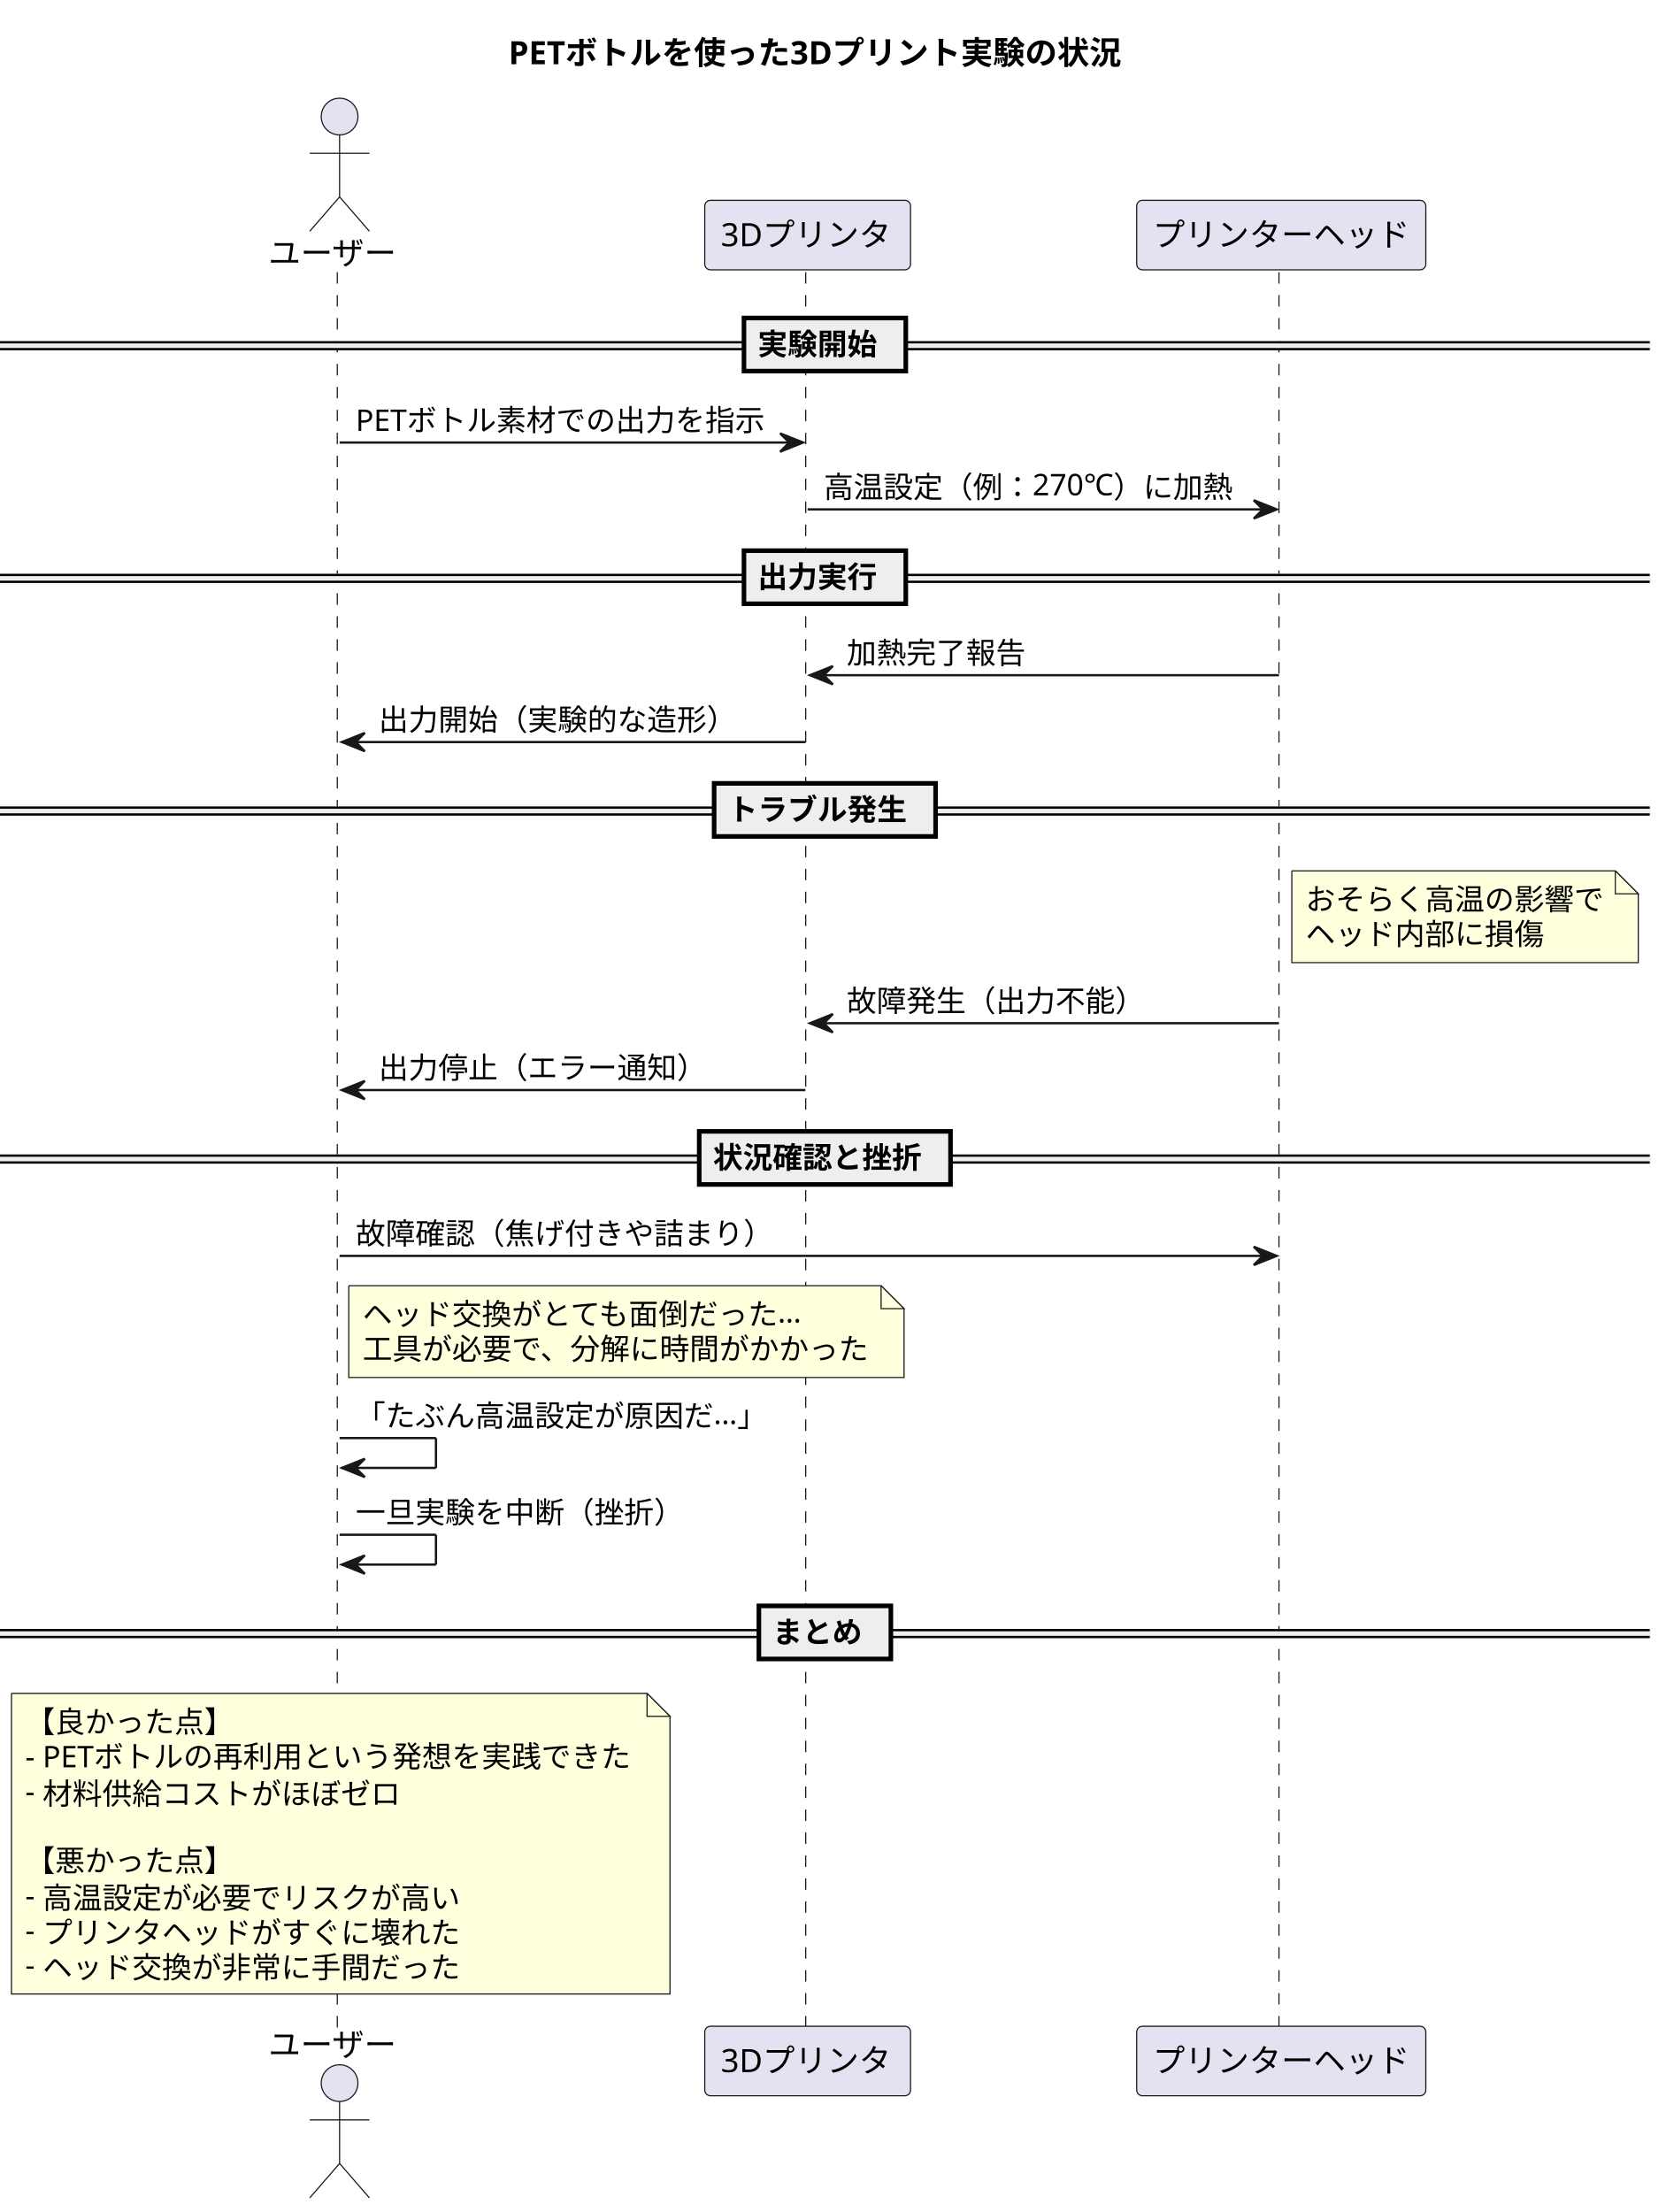
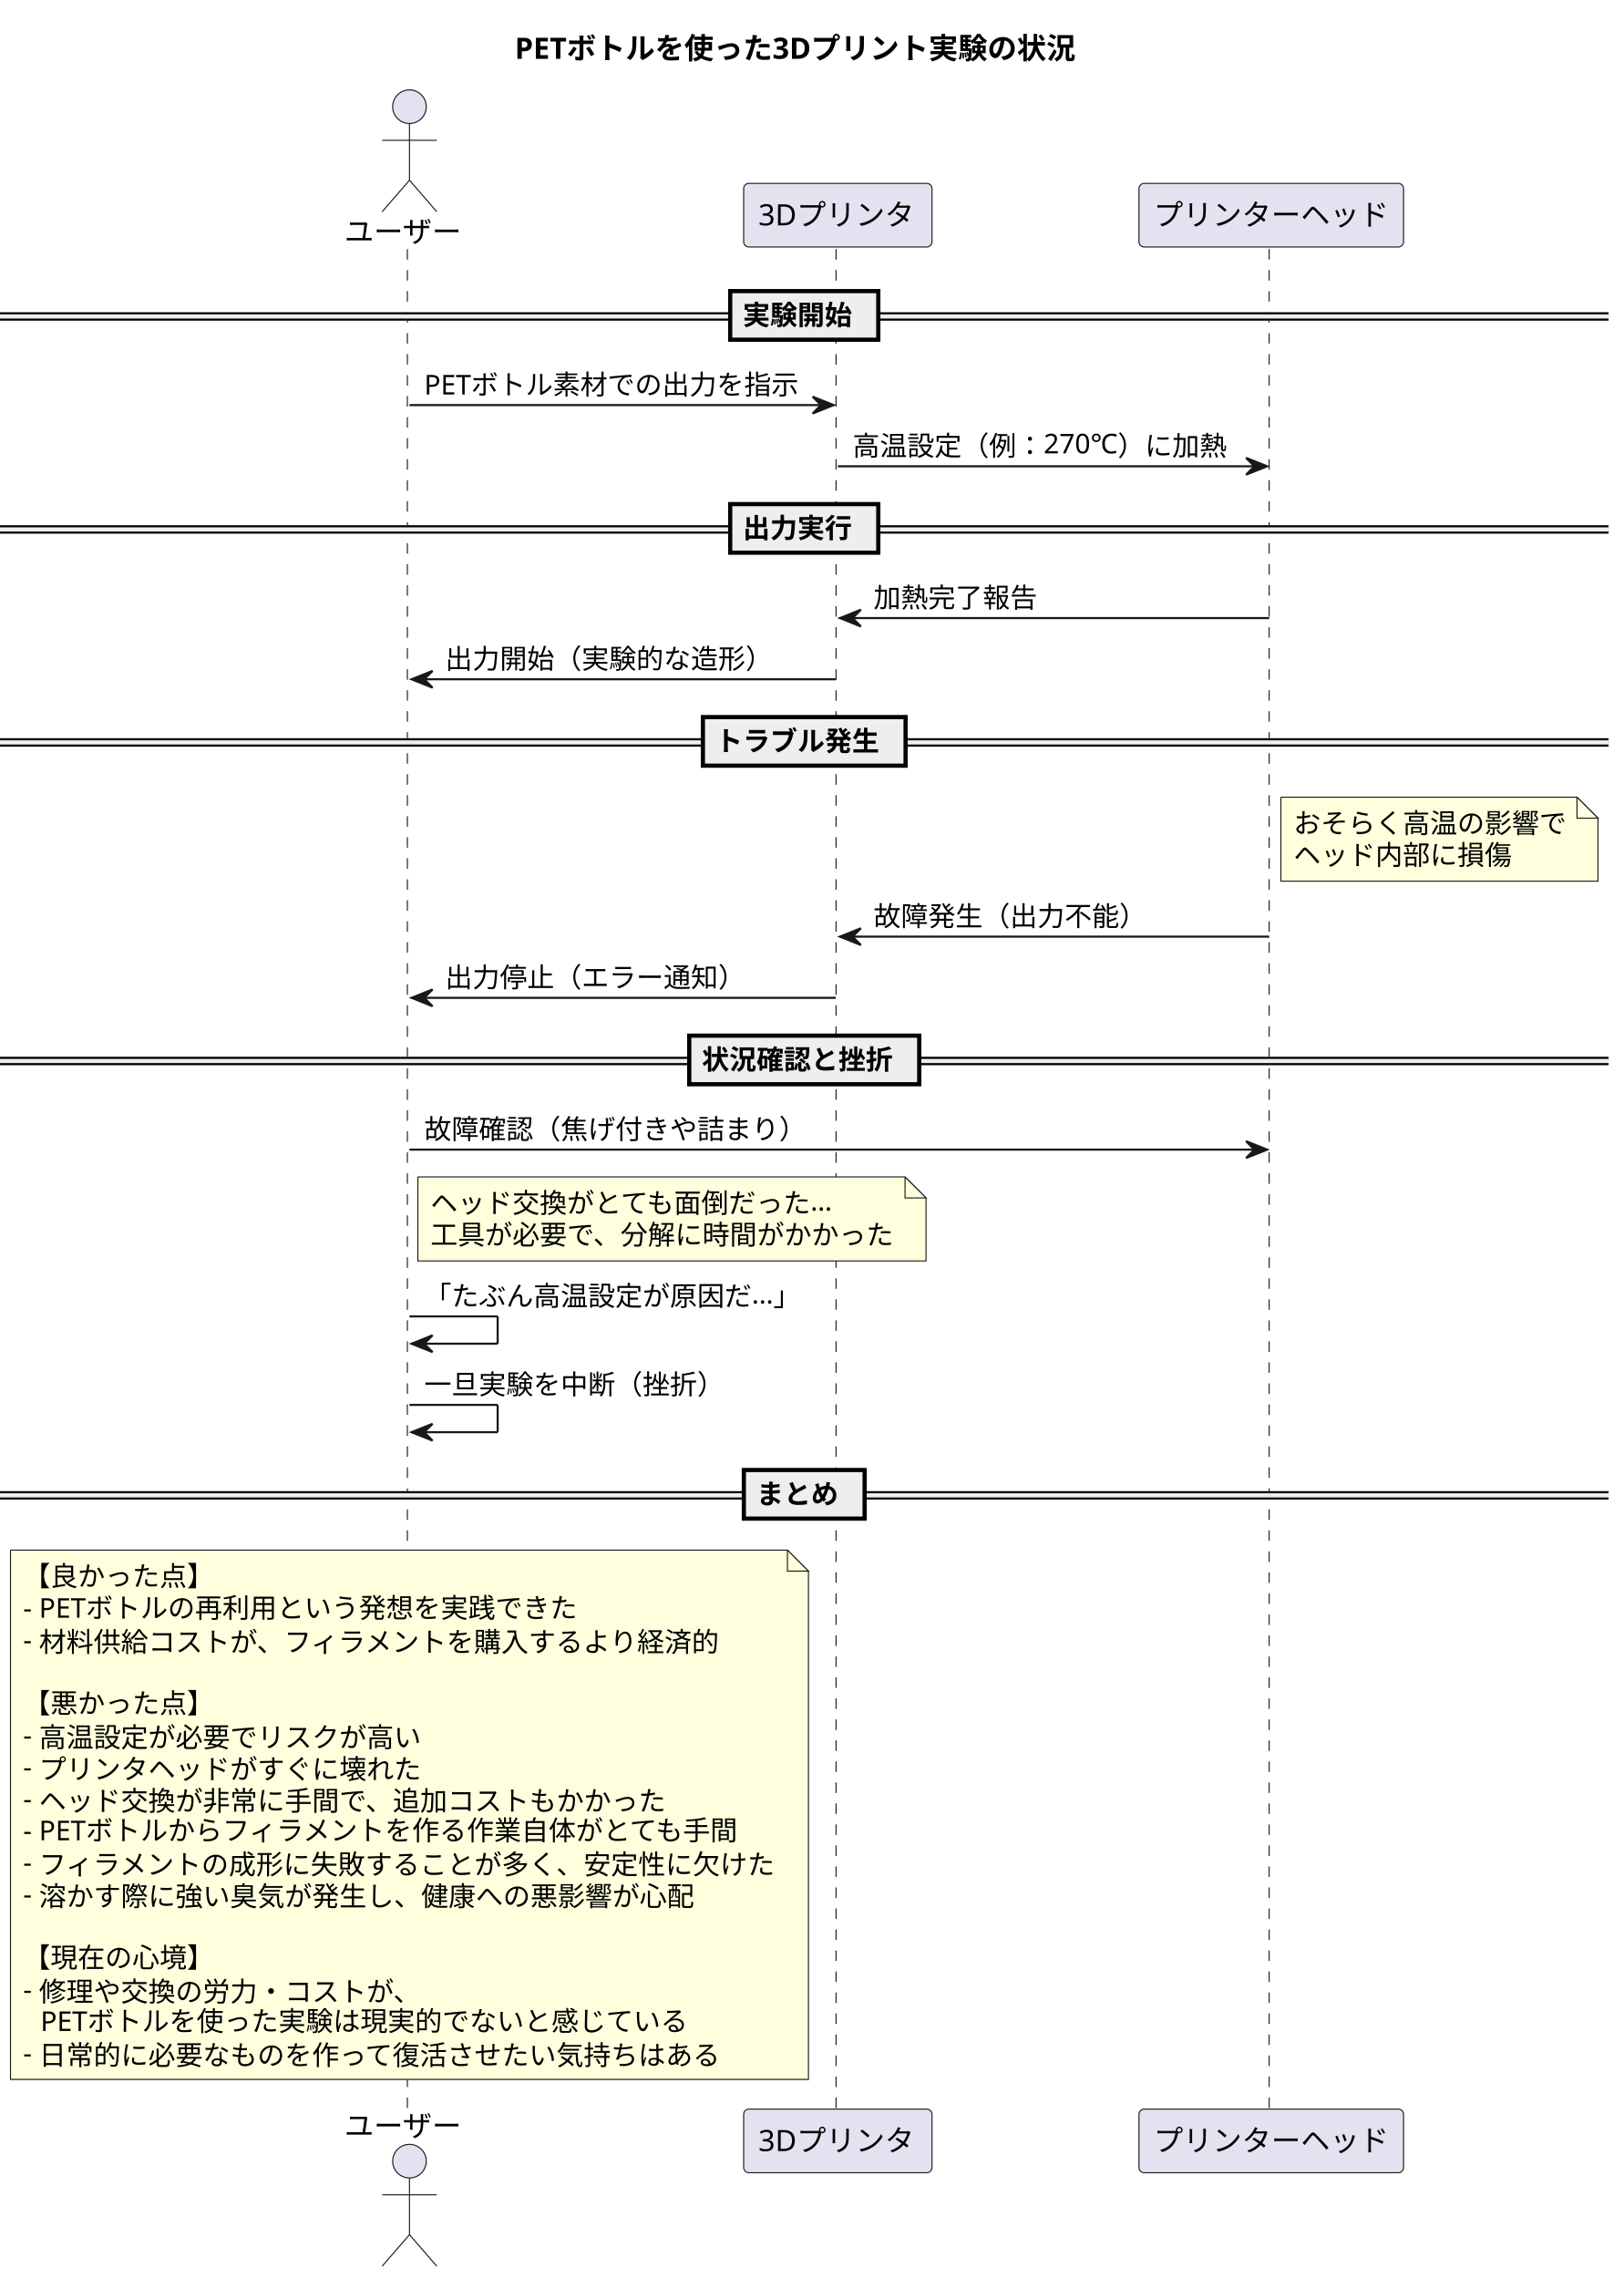
- <svg xmlns="http://www.w3.org/2000/svg" contentStyleType="text/css" data-diagram-type="SEQUENCE" height="964px" preserveAspectRatio="none" style="width:726px;height:964px;background:#FFFFFF;" version="1.1" viewBox="0 0 726 964" width="726px" zoomAndPan="magnify">
+ <svg xmlns="http://www.w3.org/2000/svg" contentStyleType="text/css" data-diagram-type="SEQUENCE" height="1085px" preserveAspectRatio="none" style="width:773px;height:1085px;background:#FFFFFF;" version="1.1" viewBox="0 0 773 1085" width="773px" zoomAndPan="magnify">
  <defs />
  <g>
-     <text fill="#000000" font-family="sans-serif" font-size="14" font-weight="bold" lengthAdjust="spacing" textLength="274.735" x="221.632" y="27.995">PETボトルを使った3Dプリント実験の状況</text>
+     <text fill="#000000" font-family="sans-serif" font-size="14" font-weight="bold" lengthAdjust="spacing" textLength="274.735" x="245.132" y="27.995">PETボトルを使った3Dプリント実験の状況</text>
    <g>
-       <rect fill="#000000" fill-opacity="0" height="765.453" width="8" x="144" y="118.594" />
-       <line style="stroke:#181818;stroke-width:0.5;stroke-dasharray:5.0,5.0;" x1="147" x2="147" y1="118.594" y2="884.047" />
+       <rect fill="#000000" fill-opacity="0" height="886.516" width="8" x="191" y="118.594" />
+       <line style="stroke:#181818;stroke-width:0.5;stroke-dasharray:5.0,5.0;" x1="194" x2="194" y1="118.594" y2="1005.109" />
    </g>
    <g>
-       <rect fill="#000000" fill-opacity="0" height="765.453" width="8" x="347.994" y="118.594" />
-       <line style="stroke:#181818;stroke-width:0.5;stroke-dasharray:5.0,5.0;" x1="351.151" x2="351.151" y1="118.594" y2="884.047" />
+       <rect fill="#000000" fill-opacity="0" height="886.516" width="8" x="394.994" y="118.594" />
+       <line style="stroke:#181818;stroke-width:0.5;stroke-dasharray:5.0,5.0;" x1="398.151" x2="398.151" y1="118.594" y2="1005.109" />
    </g>
    <g>
-       <rect fill="#000000" fill-opacity="0" height="765.453" width="8" x="554.407" y="118.594" />
-       <line style="stroke:#181818;stroke-width:0.5;stroke-dasharray:5.0,5.0;" x1="557.407" x2="557.407" y1="118.594" y2="884.047" />
+       <rect fill="#000000" fill-opacity="0" height="886.516" width="8" x="601.407" y="118.594" />
+       <line style="stroke:#181818;stroke-width:0.5;stroke-dasharray:5.0,5.0;" x1="604.407" x2="604.407" y1="118.594" y2="1005.109" />
    </g>
    <g class="participant participant-head" data-participant="User">
-       <text fill="#000000" font-family="sans-serif" font-size="14" lengthAdjust="spacing" textLength="56" x="117" y="115.292">ユーザー</text>
-       <ellipse cx="148" cy="50.797" fill="#E2E2F0" rx="8" ry="8" style="stroke:#181818;stroke-width:0.5;" />
-       <path d="M148,58.797 L148,85.797 M135,66.797 L161,66.797 M148,85.797 L135,100.797 M148,85.797 L161,100.797" fill="none" style="stroke:#181818;stroke-width:0.5;" />
+       <text fill="#000000" font-family="sans-serif" font-size="14" lengthAdjust="spacing" textLength="56" x="164" y="115.292">ユーザー</text>
+       <ellipse cx="195" cy="50.797" fill="#E2E2F0" rx="8" ry="8" style="stroke:#181818;stroke-width:0.5;" />
+       <path d="M195,58.797 L195,85.797 M182,66.797 L208,66.797 M195,85.797 L182,100.797 M195,85.797 L208,100.797" fill="none" style="stroke:#181818;stroke-width:0.5;" />
    </g>
    <g class="participant participant-tail" data-participant="User">
-       <text fill="#000000" font-family="sans-serif" font-size="14" lengthAdjust="spacing" textLength="56" x="117" y="896.042">ユーザー</text>
-       <ellipse cx="148" cy="907.844" fill="#E2E2F0" rx="8" ry="8" style="stroke:#181818;stroke-width:0.5;" />
-       <path d="M148,915.844 L148,942.844 M135,923.844 L161,923.844 M148,942.844 L135,957.844 M148,942.844 L161,957.844" fill="none" style="stroke:#181818;stroke-width:0.5;" />
+       <text fill="#000000" font-family="sans-serif" font-size="14" lengthAdjust="spacing" textLength="56" x="164" y="1017.105">ユーザー</text>
+       <ellipse cx="195" cy="1028.906" fill="#E2E2F0" rx="8" ry="8" style="stroke:#181818;stroke-width:0.5;" />
+       <path d="M195,1036.906 L195,1063.906 M182,1044.906 L208,1044.906 M195,1063.906 L182,1078.906 M195,1063.906 L208,1078.906" fill="none" style="stroke:#181818;stroke-width:0.5;" />
    </g>
    <g class="participant participant-head" data-participant="Printer">
-       <rect fill="#E2E2F0" height="30.297" rx="2.5" ry="2.5" style="stroke:#181818;stroke-width:0.5;" width="89.687" x="307.151" y="87.297" />
-       <text fill="#000000" font-family="sans-serif" font-size="14" lengthAdjust="spacing" textLength="75.687" x="314.151" y="107.292">3Dプリンタ</text>
+       <rect fill="#E2E2F0" height="30.297" rx="2.5" ry="2.5" style="stroke:#181818;stroke-width:0.5;" width="89.687" x="354.151" y="87.297" />
+       <text fill="#000000" font-family="sans-serif" font-size="14" lengthAdjust="spacing" textLength="75.687" x="361.151" y="107.292">3Dプリンタ</text>
    </g>
    <g class="participant participant-tail" data-participant="Printer">
-       <rect fill="#E2E2F0" height="30.297" rx="2.5" ry="2.5" style="stroke:#181818;stroke-width:0.5;" width="89.687" x="307.151" y="883.047" />
-       <text fill="#000000" font-family="sans-serif" font-size="14" lengthAdjust="spacing" textLength="75.687" x="314.151" y="903.042">3Dプリンタ</text>
+       <rect fill="#E2E2F0" height="30.297" rx="2.5" ry="2.5" style="stroke:#181818;stroke-width:0.5;" width="89.687" x="354.151" y="1004.109" />
+       <text fill="#000000" font-family="sans-serif" font-size="14" lengthAdjust="spacing" textLength="75.687" x="361.151" y="1024.104">3Dプリンタ</text>
    </g>
    <g class="participant participant-head" data-participant="Head">
-       <rect fill="#E2E2F0" height="30.297" rx="2.5" ry="2.5" style="stroke:#181818;stroke-width:0.5;" width="125.999" x="495.407" y="87.297" />
-       <text fill="#000000" font-family="sans-serif" font-size="14" lengthAdjust="spacing" textLength="111.999" x="502.407" y="107.292">プリンターヘッド</text>
+       <rect fill="#E2E2F0" height="30.297" rx="2.5" ry="2.5" style="stroke:#181818;stroke-width:0.5;" width="125.999" x="542.407" y="87.297" />
+       <text fill="#000000" font-family="sans-serif" font-size="14" lengthAdjust="spacing" textLength="111.999" x="549.407" y="107.292">プリンターヘッド</text>
    </g>
    <g class="participant participant-tail" data-participant="Head">
-       <rect fill="#E2E2F0" height="30.297" rx="2.5" ry="2.5" style="stroke:#181818;stroke-width:0.5;" width="125.999" x="495.407" y="883.047" />
-       <text fill="#000000" font-family="sans-serif" font-size="14" lengthAdjust="spacing" textLength="111.999" x="502.407" y="903.042">プリンターヘッド</text>
+       <rect fill="#E2E2F0" height="30.297" rx="2.5" ry="2.5" style="stroke:#181818;stroke-width:0.5;" width="125.999" x="542.407" y="1004.109" />
+       <text fill="#000000" font-family="sans-serif" font-size="14" lengthAdjust="spacing" textLength="111.999" x="549.407" y="1024.104">プリンターヘッド</text>
    </g>
-     <rect fill="#EEEEEE" height="3" style="stroke:#EEEEEE;stroke-width:1;" width="719" x="0" y="149.16" />
-     <line style="stroke:#000000;stroke-width:1;" x1="0" x2="719" y1="149.16" y2="149.16" />
-     <line style="stroke:#000000;stroke-width:1;" x1="0" x2="719" y1="152.16" y2="152.16" />
-     <rect fill="#EEEEEE" height="23.133" style="stroke:#000000;stroke-width:2;" width="70.526" x="324.237" y="138.594" />
-     <text fill="#000000" font-family="sans-serif" font-size="13" font-weight="bold" lengthAdjust="spacing" textLength="52" x="330.237" y="154.661">実験開始</text>
+     <rect fill="#EEEEEE" height="3" style="stroke:#EEEEEE;stroke-width:1;" width="766" x="0" y="149.16" />
+     <line style="stroke:#000000;stroke-width:1;" x1="0" x2="766" y1="149.16" y2="149.16" />
+     <line style="stroke:#000000;stroke-width:1;" x1="0" x2="766" y1="152.16" y2="152.16" />
+     <rect fill="#EEEEEE" height="23.133" style="stroke:#000000;stroke-width:2;" width="70.526" x="347.737" y="138.594" />
+     <text fill="#000000" font-family="sans-serif" font-size="13" font-weight="bold" lengthAdjust="spacing" textLength="52" x="353.737" y="154.661">実験開始</text>
    <g class="message" data-participant-1="User" data-participant-2="Printer">
-       <polygon fill="#181818" points="339.994,188.859,349.994,192.859,339.994,196.859,343.994,192.859" style="stroke:#181818;stroke-width:1;" />
-       <line style="stroke:#181818;stroke-width:1;" x1="148" x2="345.994" y1="192.859" y2="192.859" />
-       <text fill="#000000" font-family="sans-serif" font-size="13" lengthAdjust="spacing" textLength="179.994" x="155" y="187.793">PETボトル素材での出力を指示</text>
+       <polygon fill="#181818" points="386.994,188.859,396.994,192.859,386.994,196.859,390.994,192.859" style="stroke:#181818;stroke-width:1;" />
+       <line style="stroke:#181818;stroke-width:1;" x1="195" x2="392.994" y1="192.859" y2="192.859" />
+       <text fill="#000000" font-family="sans-serif" font-size="13" lengthAdjust="spacing" textLength="179.994" x="202" y="187.793">PETボトル素材での出力を指示</text>
    </g>
    <g class="message" data-participant-1="Printer" data-participant-2="Head">
-       <polygon fill="#181818" points="546.407,217.992,556.407,221.992,546.407,225.992,550.407,221.992" style="stroke:#181818;stroke-width:1;" />
-       <line style="stroke:#181818;stroke-width:1;" x1="351.994" x2="552.407" y1="221.992" y2="221.992" />
-       <text fill="#000000" font-family="sans-serif" font-size="13" lengthAdjust="spacing" textLength="182.413" x="358.994" y="216.926">高温設定（例：270℃）に加熱</text>
+       <polygon fill="#181818" points="593.407,217.992,603.407,221.992,593.407,225.992,597.407,221.992" style="stroke:#181818;stroke-width:1;" />
+       <line style="stroke:#181818;stroke-width:1;" x1="398.994" x2="599.407" y1="221.992" y2="221.992" />
+       <text fill="#000000" font-family="sans-serif" font-size="13" lengthAdjust="spacing" textLength="182.413" x="405.994" y="216.926">高温設定（例：270℃）に加熱</text>
    </g>
-     <rect fill="#EEEEEE" height="3" style="stroke:#EEEEEE;stroke-width:1;" width="719" x="0" y="250.559" />
-     <line style="stroke:#000000;stroke-width:1;" x1="0" x2="719" y1="250.559" y2="250.559" />
-     <line style="stroke:#000000;stroke-width:1;" x1="0" x2="719" y1="253.559" y2="253.559" />
-     <rect fill="#EEEEEE" height="23.133" style="stroke:#000000;stroke-width:2;" width="70.526" x="324.237" y="239.992" />
-     <text fill="#000000" font-family="sans-serif" font-size="13" font-weight="bold" lengthAdjust="spacing" textLength="52" x="330.237" y="256.059">出力実行</text>
+     <rect fill="#EEEEEE" height="3" style="stroke:#EEEEEE;stroke-width:1;" width="766" x="0" y="250.559" />
+     <line style="stroke:#000000;stroke-width:1;" x1="0" x2="766" y1="250.559" y2="250.559" />
+     <line style="stroke:#000000;stroke-width:1;" x1="0" x2="766" y1="253.559" y2="253.559" />
+     <rect fill="#EEEEEE" height="23.133" style="stroke:#000000;stroke-width:2;" width="70.526" x="347.737" y="239.992" />
+     <text fill="#000000" font-family="sans-serif" font-size="13" font-weight="bold" lengthAdjust="spacing" textLength="52" x="353.737" y="256.059">出力実行</text>
    <g class="message" data-participant-1="Head" data-participant-2="Printer">
-       <polygon fill="#181818" points="362.994,290.258,352.994,294.258,362.994,298.258,358.994,294.258" style="stroke:#181818;stroke-width:1;" />
-       <line style="stroke:#181818;stroke-width:1;" x1="356.994" x2="557.407" y1="294.258" y2="294.258" />
-       <text fill="#000000" font-family="sans-serif" font-size="13" lengthAdjust="spacing" textLength="78" x="368.994" y="289.192">加熱完了報告</text>
+       <polygon fill="#181818" points="409.994,290.258,399.994,294.258,409.994,298.258,405.994,294.258" style="stroke:#181818;stroke-width:1;" />
+       <line style="stroke:#181818;stroke-width:1;" x1="403.994" x2="604.407" y1="294.258" y2="294.258" />
+       <text fill="#000000" font-family="sans-serif" font-size="13" lengthAdjust="spacing" textLength="78" x="415.994" y="289.192">加熱完了報告</text>
    </g>
    <g class="message" data-participant-1="Printer" data-participant-2="User">
-       <polygon fill="#181818" points="159,319.391,149,323.391,159,327.391,155,323.391" style="stroke:#181818;stroke-width:1;" />
-       <line style="stroke:#181818;stroke-width:1;" x1="153" x2="350.994" y1="323.391" y2="323.391" />
-       <text fill="#000000" font-family="sans-serif" font-size="13" lengthAdjust="spacing" textLength="156" x="165" y="318.325">出力開始（実験的な造形）</text>
+       <polygon fill="#181818" points="206,319.391,196,323.391,206,327.391,202,323.391" style="stroke:#181818;stroke-width:1;" />
+       <line style="stroke:#181818;stroke-width:1;" x1="200" x2="397.994" y1="323.391" y2="323.391" />
+       <text fill="#000000" font-family="sans-serif" font-size="13" lengthAdjust="spacing" textLength="156" x="212" y="318.325">出力開始（実験的な造形）</text>
    </g>
-     <rect fill="#EEEEEE" height="3" style="stroke:#EEEEEE;stroke-width:1;" width="719" x="0" y="351.957" />
-     <line style="stroke:#000000;stroke-width:1;" x1="0" x2="719" y1="351.957" y2="351.957" />
-     <line style="stroke:#000000;stroke-width:1;" x1="0" x2="719" y1="354.957" y2="354.957" />
-     <rect fill="#EEEEEE" height="23.133" style="stroke:#000000;stroke-width:2;" width="96.526" x="311.237" y="341.391" />
-     <text fill="#000000" font-family="sans-serif" font-size="13" font-weight="bold" lengthAdjust="spacing" textLength="78" x="317.237" y="357.457">トラブル発生</text>
-     <path d="M563,379.523 L563,419.523 L714,419.523 L714,389.523 L704,379.523 L563,379.523" fill="#FEFFDD" style="stroke:#181818;stroke-width:0.5;" />
-     <path d="M704,379.523 L704,389.523 L714,389.523 L704,379.523" fill="#FEFFDD" style="stroke:#181818;stroke-width:0.5;" />
-     <text fill="#000000" font-family="sans-serif" font-size="13" lengthAdjust="spacing" textLength="130" x="569" y="396.59">おそらく高温の影響で</text>
-     <text fill="#000000" font-family="sans-serif" font-size="13" lengthAdjust="spacing" textLength="104" x="569" y="411.723">ヘッド内部に損傷</text>
+     <rect fill="#EEEEEE" height="3" style="stroke:#EEEEEE;stroke-width:1;" width="766" x="0" y="351.957" />
+     <line style="stroke:#000000;stroke-width:1;" x1="0" x2="766" y1="351.957" y2="351.957" />
+     <line style="stroke:#000000;stroke-width:1;" x1="0" x2="766" y1="354.957" y2="354.957" />
+     <rect fill="#EEEEEE" height="23.133" style="stroke:#000000;stroke-width:2;" width="96.526" x="334.737" y="341.391" />
+     <text fill="#000000" font-family="sans-serif" font-size="13" font-weight="bold" lengthAdjust="spacing" textLength="78" x="340.737" y="357.457">トラブル発生</text>
+     <path d="M610,379.523 L610,419.523 L761,419.523 L761,389.523 L751,379.523 L610,379.523" fill="#FEFFDD" style="stroke:#181818;stroke-width:0.5;" />
+     <path d="M751,379.523 L751,389.523 L761,389.523 L751,379.523" fill="#FEFFDD" style="stroke:#181818;stroke-width:0.5;" />
+     <text fill="#000000" font-family="sans-serif" font-size="13" lengthAdjust="spacing" textLength="130" x="616" y="396.59">おそらく高温の影響で</text>
+     <text fill="#000000" font-family="sans-serif" font-size="13" lengthAdjust="spacing" textLength="104" x="616" y="411.723">ヘッド内部に損傷</text>
    <g class="message" data-participant-1="Head" data-participant-2="Printer">
-       <polygon fill="#181818" points="362.994,441.922,352.994,445.922,362.994,449.922,358.994,445.922" style="stroke:#181818;stroke-width:1;" />
-       <line style="stroke:#181818;stroke-width:1;" x1="356.994" x2="557.407" y1="445.922" y2="445.922" />
-       <text fill="#000000" font-family="sans-serif" font-size="13" lengthAdjust="spacing" textLength="130" x="368.994" y="440.856">故障発生（出力不能）</text>
+       <polygon fill="#181818" points="409.994,441.922,399.994,445.922,409.994,449.922,405.994,445.922" style="stroke:#181818;stroke-width:1;" />
+       <line style="stroke:#181818;stroke-width:1;" x1="403.994" x2="604.407" y1="445.922" y2="445.922" />
+       <text fill="#000000" font-family="sans-serif" font-size="13" lengthAdjust="spacing" textLength="130" x="415.994" y="440.856">故障発生（出力不能）</text>
    </g>
    <g class="message" data-participant-1="Printer" data-participant-2="User">
-       <polygon fill="#181818" points="159,471.055,149,475.055,159,479.055,155,475.055" style="stroke:#181818;stroke-width:1;" />
-       <line style="stroke:#181818;stroke-width:1;" x1="153" x2="350.994" y1="475.055" y2="475.055" />
-       <text fill="#000000" font-family="sans-serif" font-size="13" lengthAdjust="spacing" textLength="143" x="165" y="469.989">出力停止（エラー通知）</text>
+       <polygon fill="#181818" points="206,471.055,196,475.055,206,479.055,202,475.055" style="stroke:#181818;stroke-width:1;" />
+       <line style="stroke:#181818;stroke-width:1;" x1="200" x2="397.994" y1="475.055" y2="475.055" />
+       <text fill="#000000" font-family="sans-serif" font-size="13" lengthAdjust="spacing" textLength="143" x="212" y="469.989">出力停止（エラー通知）</text>
    </g>
-     <rect fill="#EEEEEE" height="3" style="stroke:#EEEEEE;stroke-width:1;" width="719" x="0" y="503.621" />
-     <line style="stroke:#000000;stroke-width:1;" x1="0" x2="719" y1="503.621" y2="503.621" />
-     <line style="stroke:#000000;stroke-width:1;" x1="0" x2="719" y1="506.621" y2="506.621" />
-     <rect fill="#EEEEEE" height="23.133" style="stroke:#000000;stroke-width:2;" width="109.526" x="304.737" y="493.055" />
-     <text fill="#000000" font-family="sans-serif" font-size="13" font-weight="bold" lengthAdjust="spacing" textLength="91" x="310.737" y="509.122">状況確認と挫折</text>
+     <rect fill="#EEEEEE" height="3" style="stroke:#EEEEEE;stroke-width:1;" width="766" x="0" y="503.621" />
+     <line style="stroke:#000000;stroke-width:1;" x1="0" x2="766" y1="503.621" y2="503.621" />
+     <line style="stroke:#000000;stroke-width:1;" x1="0" x2="766" y1="506.621" y2="506.621" />
+     <rect fill="#EEEEEE" height="23.133" style="stroke:#000000;stroke-width:2;" width="109.526" x="328.237" y="493.055" />
+     <text fill="#000000" font-family="sans-serif" font-size="13" font-weight="bold" lengthAdjust="spacing" textLength="91" x="334.237" y="509.122">状況確認と挫折</text>
    <g class="message" data-participant-1="User" data-participant-2="Head">
-       <polygon fill="#181818" points="546.407,543.32,556.407,547.32,546.407,551.32,550.407,547.32" style="stroke:#181818;stroke-width:1;" />
-       <line style="stroke:#181818;stroke-width:1;" x1="148" x2="552.407" y1="547.32" y2="547.32" />
-       <text fill="#000000" font-family="sans-serif" font-size="13" lengthAdjust="spacing" textLength="182" x="155" y="542.254">故障確認（焦げ付きや詰まり）</text>
+       <polygon fill="#181818" points="593.407,543.32,603.407,547.32,593.407,551.32,597.407,547.32" style="stroke:#181818;stroke-width:1;" />
+       <line style="stroke:#181818;stroke-width:1;" x1="195" x2="599.407" y1="547.32" y2="547.32" />
+       <text fill="#000000" font-family="sans-serif" font-size="13" lengthAdjust="spacing" textLength="182" x="202" y="542.254">故障確認（焦げ付きや詰まり）</text>
    </g>
-     <path d="M152,560.32 L152,600.32 L394,600.32 L394,570.32 L384,560.32 L152,560.32" fill="#FEFFDD" style="stroke:#181818;stroke-width:0.5;" />
-     <path d="M384,560.32 L384,570.32 L394,570.32 L384,560.32" fill="#FEFFDD" style="stroke:#181818;stroke-width:0.5;" />
-     <text fill="#000000" font-family="sans-serif" font-size="13" lengthAdjust="spacing" textLength="195" x="158" y="577.387">ヘッド交換がとても面倒だった…</text>
-     <text fill="#000000" font-family="sans-serif" font-size="13" lengthAdjust="spacing" textLength="221" x="158" y="592.52">工具が必要で、分解に時間がかかった</text>
+     <path d="M199,560.32 L199,600.32 L441,600.32 L441,570.32 L431,560.32 L199,560.32" fill="#FEFFDD" style="stroke:#181818;stroke-width:0.5;" />
+     <path d="M431,560.32 L431,570.32 L441,570.32 L431,560.32" fill="#FEFFDD" style="stroke:#181818;stroke-width:0.5;" />
+     <text fill="#000000" font-family="sans-serif" font-size="13" lengthAdjust="spacing" textLength="195" x="205" y="577.387">ヘッド交換がとても面倒だった…</text>
+     <text fill="#000000" font-family="sans-serif" font-size="13" lengthAdjust="spacing" textLength="221" x="205" y="592.52">工具が必要で、分解に時間がかかった</text>
    <g class="message" data-participant-1="User" data-participant-2="User">
-       <line style="stroke:#181818;stroke-width:1;" x1="148" x2="190" y1="626.719" y2="626.719" />
-       <line style="stroke:#181818;stroke-width:1;" x1="190" x2="190" y1="626.719" y2="639.719" />
-       <line style="stroke:#181818;stroke-width:1;" x1="149" x2="190" y1="639.719" y2="639.719" />
-       <polygon fill="#181818" points="159,635.719,149,639.719,159,643.719,155,639.719" style="stroke:#181818;stroke-width:1;" />
-       <text fill="#000000" font-family="sans-serif" font-size="13" lengthAdjust="spacing" textLength="182" x="155" y="621.653">「たぶん高温設定が原因だ…」</text>
+       <line style="stroke:#181818;stroke-width:1;" x1="195" x2="237" y1="626.719" y2="626.719" />
+       <line style="stroke:#181818;stroke-width:1;" x1="237" x2="237" y1="626.719" y2="639.719" />
+       <line style="stroke:#181818;stroke-width:1;" x1="196" x2="237" y1="639.719" y2="639.719" />
+       <polygon fill="#181818" points="206,635.719,196,639.719,206,643.719,202,639.719" style="stroke:#181818;stroke-width:1;" />
+       <text fill="#000000" font-family="sans-serif" font-size="13" lengthAdjust="spacing" textLength="182" x="202" y="621.653">「たぶん高温設定が原因だ…」</text>
    </g>
    <g class="message" data-participant-1="User" data-participant-2="User">
-       <line style="stroke:#181818;stroke-width:1;" x1="148" x2="190" y1="668.852" y2="668.852" />
-       <line style="stroke:#181818;stroke-width:1;" x1="190" x2="190" y1="668.852" y2="681.852" />
-       <line style="stroke:#181818;stroke-width:1;" x1="149" x2="190" y1="681.852" y2="681.852" />
-       <polygon fill="#181818" points="159,677.852,149,681.852,159,685.852,155,681.852" style="stroke:#181818;stroke-width:1;" />
-       <text fill="#000000" font-family="sans-serif" font-size="13" lengthAdjust="spacing" textLength="143" x="155" y="663.786">一旦実験を中断（挫折）</text>
+       <line style="stroke:#181818;stroke-width:1;" x1="195" x2="237" y1="668.852" y2="668.852" />
+       <line style="stroke:#181818;stroke-width:1;" x1="237" x2="237" y1="668.852" y2="681.852" />
+       <line style="stroke:#181818;stroke-width:1;" x1="196" x2="237" y1="681.852" y2="681.852" />
+       <polygon fill="#181818" points="206,677.852,196,681.852,206,685.852,202,681.852" style="stroke:#181818;stroke-width:1;" />
+       <text fill="#000000" font-family="sans-serif" font-size="13" lengthAdjust="spacing" textLength="143" x="202" y="663.786">一旦実験を中断（挫折）</text>
    </g>
-     <rect fill="#EEEEEE" height="3" style="stroke:#EEEEEE;stroke-width:1;" width="719" x="0" y="710.418" />
-     <line style="stroke:#000000;stroke-width:1;" x1="0" x2="719" y1="710.418" y2="710.418" />
-     <line style="stroke:#000000;stroke-width:1;" x1="0" x2="719" y1="713.418" y2="713.418" />
-     <rect fill="#EEEEEE" height="23.133" style="stroke:#000000;stroke-width:2;" width="57.526" x="330.737" y="699.852" />
-     <text fill="#000000" font-family="sans-serif" font-size="13" font-weight="bold" lengthAdjust="spacing" textLength="39" x="336.737" y="715.918">まとめ</text>
-     <path d="M5,737.984 L5,868.984 L292,868.984 L292,747.984 L282,737.984 L5,737.984" fill="#FEFFDD" style="stroke:#181818;stroke-width:0.5;" />
-     <path d="M282,737.984 L282,747.984 L292,747.984 L282,737.984" fill="#FEFFDD" style="stroke:#181818;stroke-width:0.5;" />
+     <rect fill="#EEEEEE" height="3" style="stroke:#EEEEEE;stroke-width:1;" width="766" x="0" y="710.418" />
+     <line style="stroke:#000000;stroke-width:1;" x1="0" x2="766" y1="710.418" y2="710.418" />
+     <line style="stroke:#000000;stroke-width:1;" x1="0" x2="766" y1="713.418" y2="713.418" />
+     <rect fill="#EEEEEE" height="23.133" style="stroke:#000000;stroke-width:2;" width="57.526" x="354.237" y="699.852" />
+     <text fill="#000000" font-family="sans-serif" font-size="13" font-weight="bold" lengthAdjust="spacing" textLength="39" x="360.237" y="715.918">まとめ</text>
+     <path d="M5,737.984 L5,989.984 L385,989.984 L385,747.984 L375,737.984 L5,737.984" fill="#FEFFDD" style="stroke:#181818;stroke-width:0.5;" />
+     <path d="M375,737.984 L375,747.984 L385,747.984 L375,737.984" fill="#FEFFDD" style="stroke:#181818;stroke-width:0.5;" />
    <text fill="#000000" font-family="sans-serif" font-size="13" lengthAdjust="spacing" textLength="91" x="11" y="755.051">【良かった点】</text>
    <text fill="#000000" font-family="sans-serif" font-size="13" lengthAdjust="spacing" textLength="266.818" x="11" y="770.184">- PETボトルの再利用という発想を実践できた</text>
-     <text fill="#000000" font-family="sans-serif" font-size="13" lengthAdjust="spacing" textLength="164.823" x="11" y="785.317">- 材料供給コストがほぼゼロ</text>
+     <text fill="#000000" font-family="sans-serif" font-size="13" lengthAdjust="spacing" textLength="333.824" x="11" y="785.317">- 材料供給コストが、フィラメントを購入するより経済的</text>
    <text fill="#000000" font-family="sans-serif" font-size="13" lengthAdjust="spacing" textLength="4.132" x="11" y="800.45"> </text>
    <text fill="#000000" font-family="sans-serif" font-size="13" lengthAdjust="spacing" textLength="91" x="11" y="815.582">【悪かった点】</text>
    <text fill="#000000" font-family="sans-serif" font-size="13" lengthAdjust="spacing" textLength="190.823" x="11" y="830.715">- 高温設定が必要でリスクが高い</text>
    <text fill="#000000" font-family="sans-serif" font-size="13" lengthAdjust="spacing" textLength="190.823" x="11" y="845.848">- プリンタヘッドがすぐに壊れた</text>
-     <text fill="#000000" font-family="sans-serif" font-size="13" lengthAdjust="spacing" textLength="190.823" x="11" y="860.981">- ヘッド交換が非常に手間だった</text>
+     <text fill="#000000" font-family="sans-serif" font-size="13" lengthAdjust="spacing" textLength="307.824" x="11" y="860.981">- ヘッド交換が非常に手間で、追加コストもかかった</text>
+     <text fill="#000000" font-family="sans-serif" font-size="13" lengthAdjust="spacing" textLength="344.818" x="11" y="876.114">- PETボトルからフィラメントを作る作業自体がとても手間</text>
+     <text fill="#000000" font-family="sans-serif" font-size="13" lengthAdjust="spacing" textLength="359.824" x="11" y="891.247">- フィラメントの成形に失敗することが多く、安定性に欠けた</text>
+     <text fill="#000000" font-family="sans-serif" font-size="13" lengthAdjust="spacing" textLength="320.824" x="11" y="906.379">- 溶かす際に強い臭気が発生し、健康への悪影響が心配</text>
+     <text fill="#000000" font-family="sans-serif" font-size="13" lengthAdjust="spacing" textLength="4.132" x="11" y="921.512"> </text>
+     <text fill="#000000" font-family="sans-serif" font-size="13" lengthAdjust="spacing" textLength="91" x="11" y="936.645">【現在の心境】</text>
+     <text fill="#000000" font-family="sans-serif" font-size="13" lengthAdjust="spacing" textLength="190.823" x="11" y="951.778">- 修理や交換の労力・コストが、</text>
+     <text fill="#000000" font-family="sans-serif" font-size="13" lengthAdjust="spacing" textLength="309.994" x="19.265" y="966.911">PETボトルを使った実験は現実的でないと感じている</text>
+     <text fill="#000000" font-family="sans-serif" font-size="13" lengthAdjust="spacing" textLength="333.824" x="11" y="982.043">- 日常的に必要なものを作って復活させたい気持ちはある</text>
  </g>
</svg>
